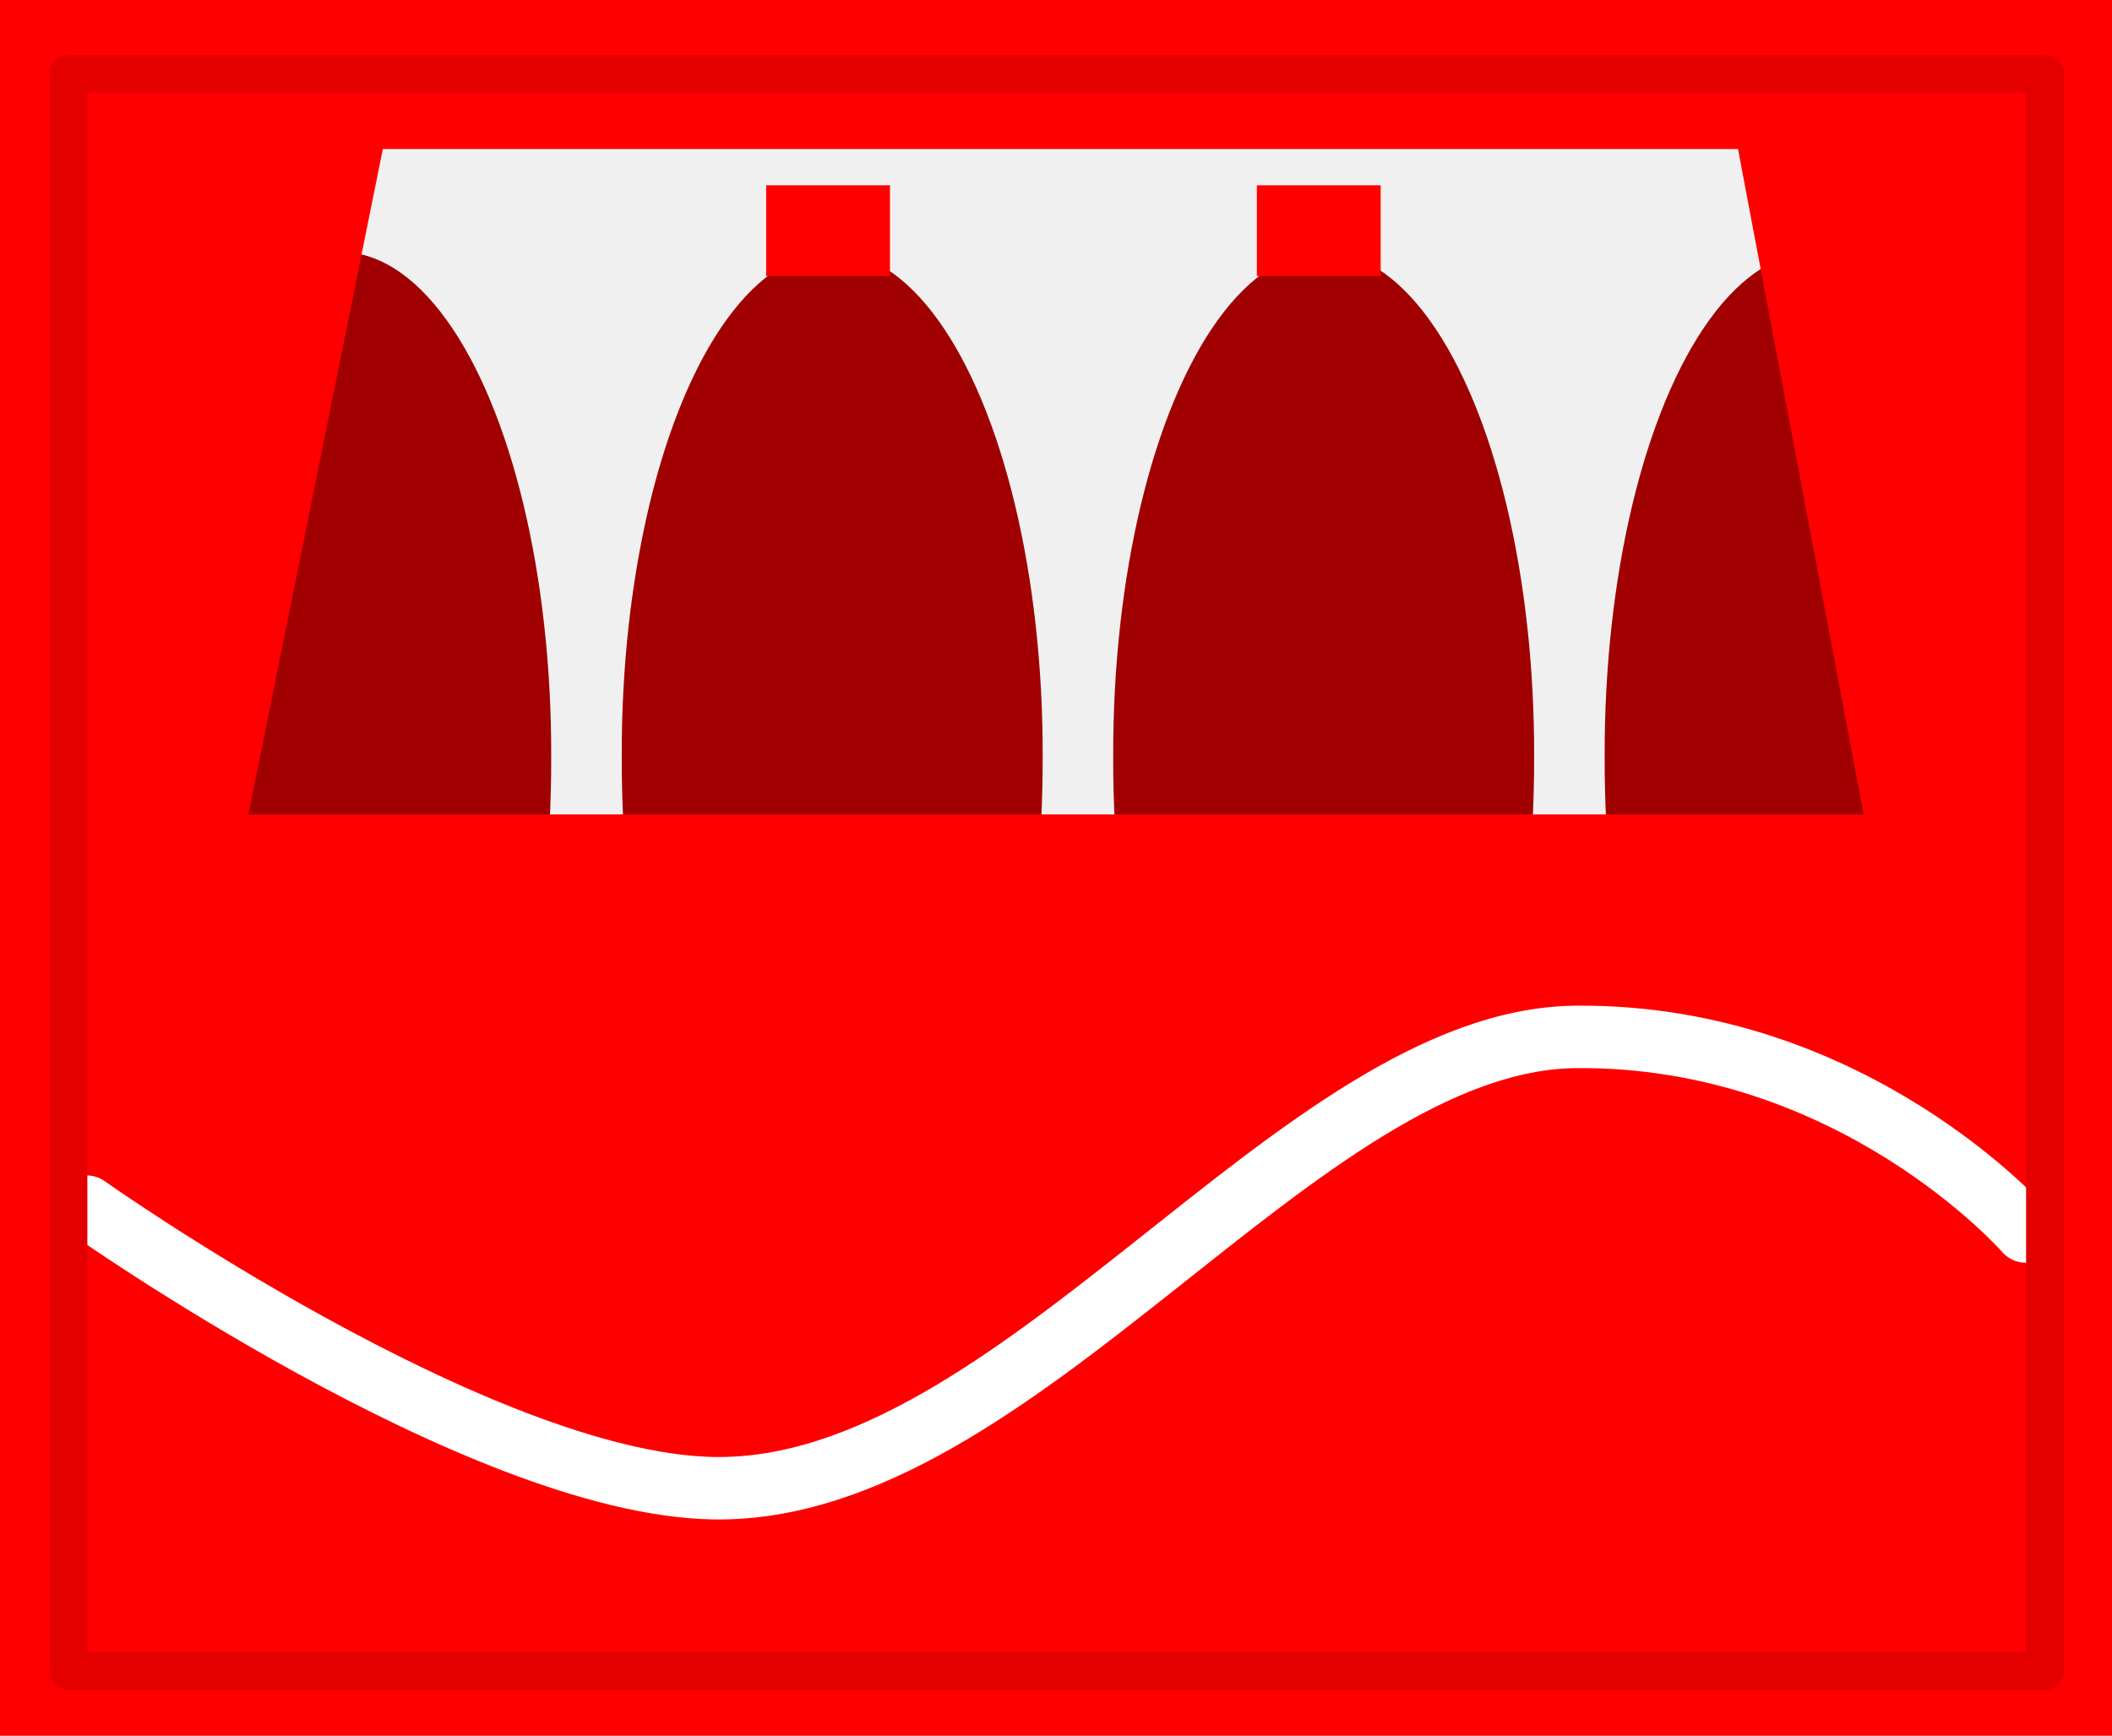
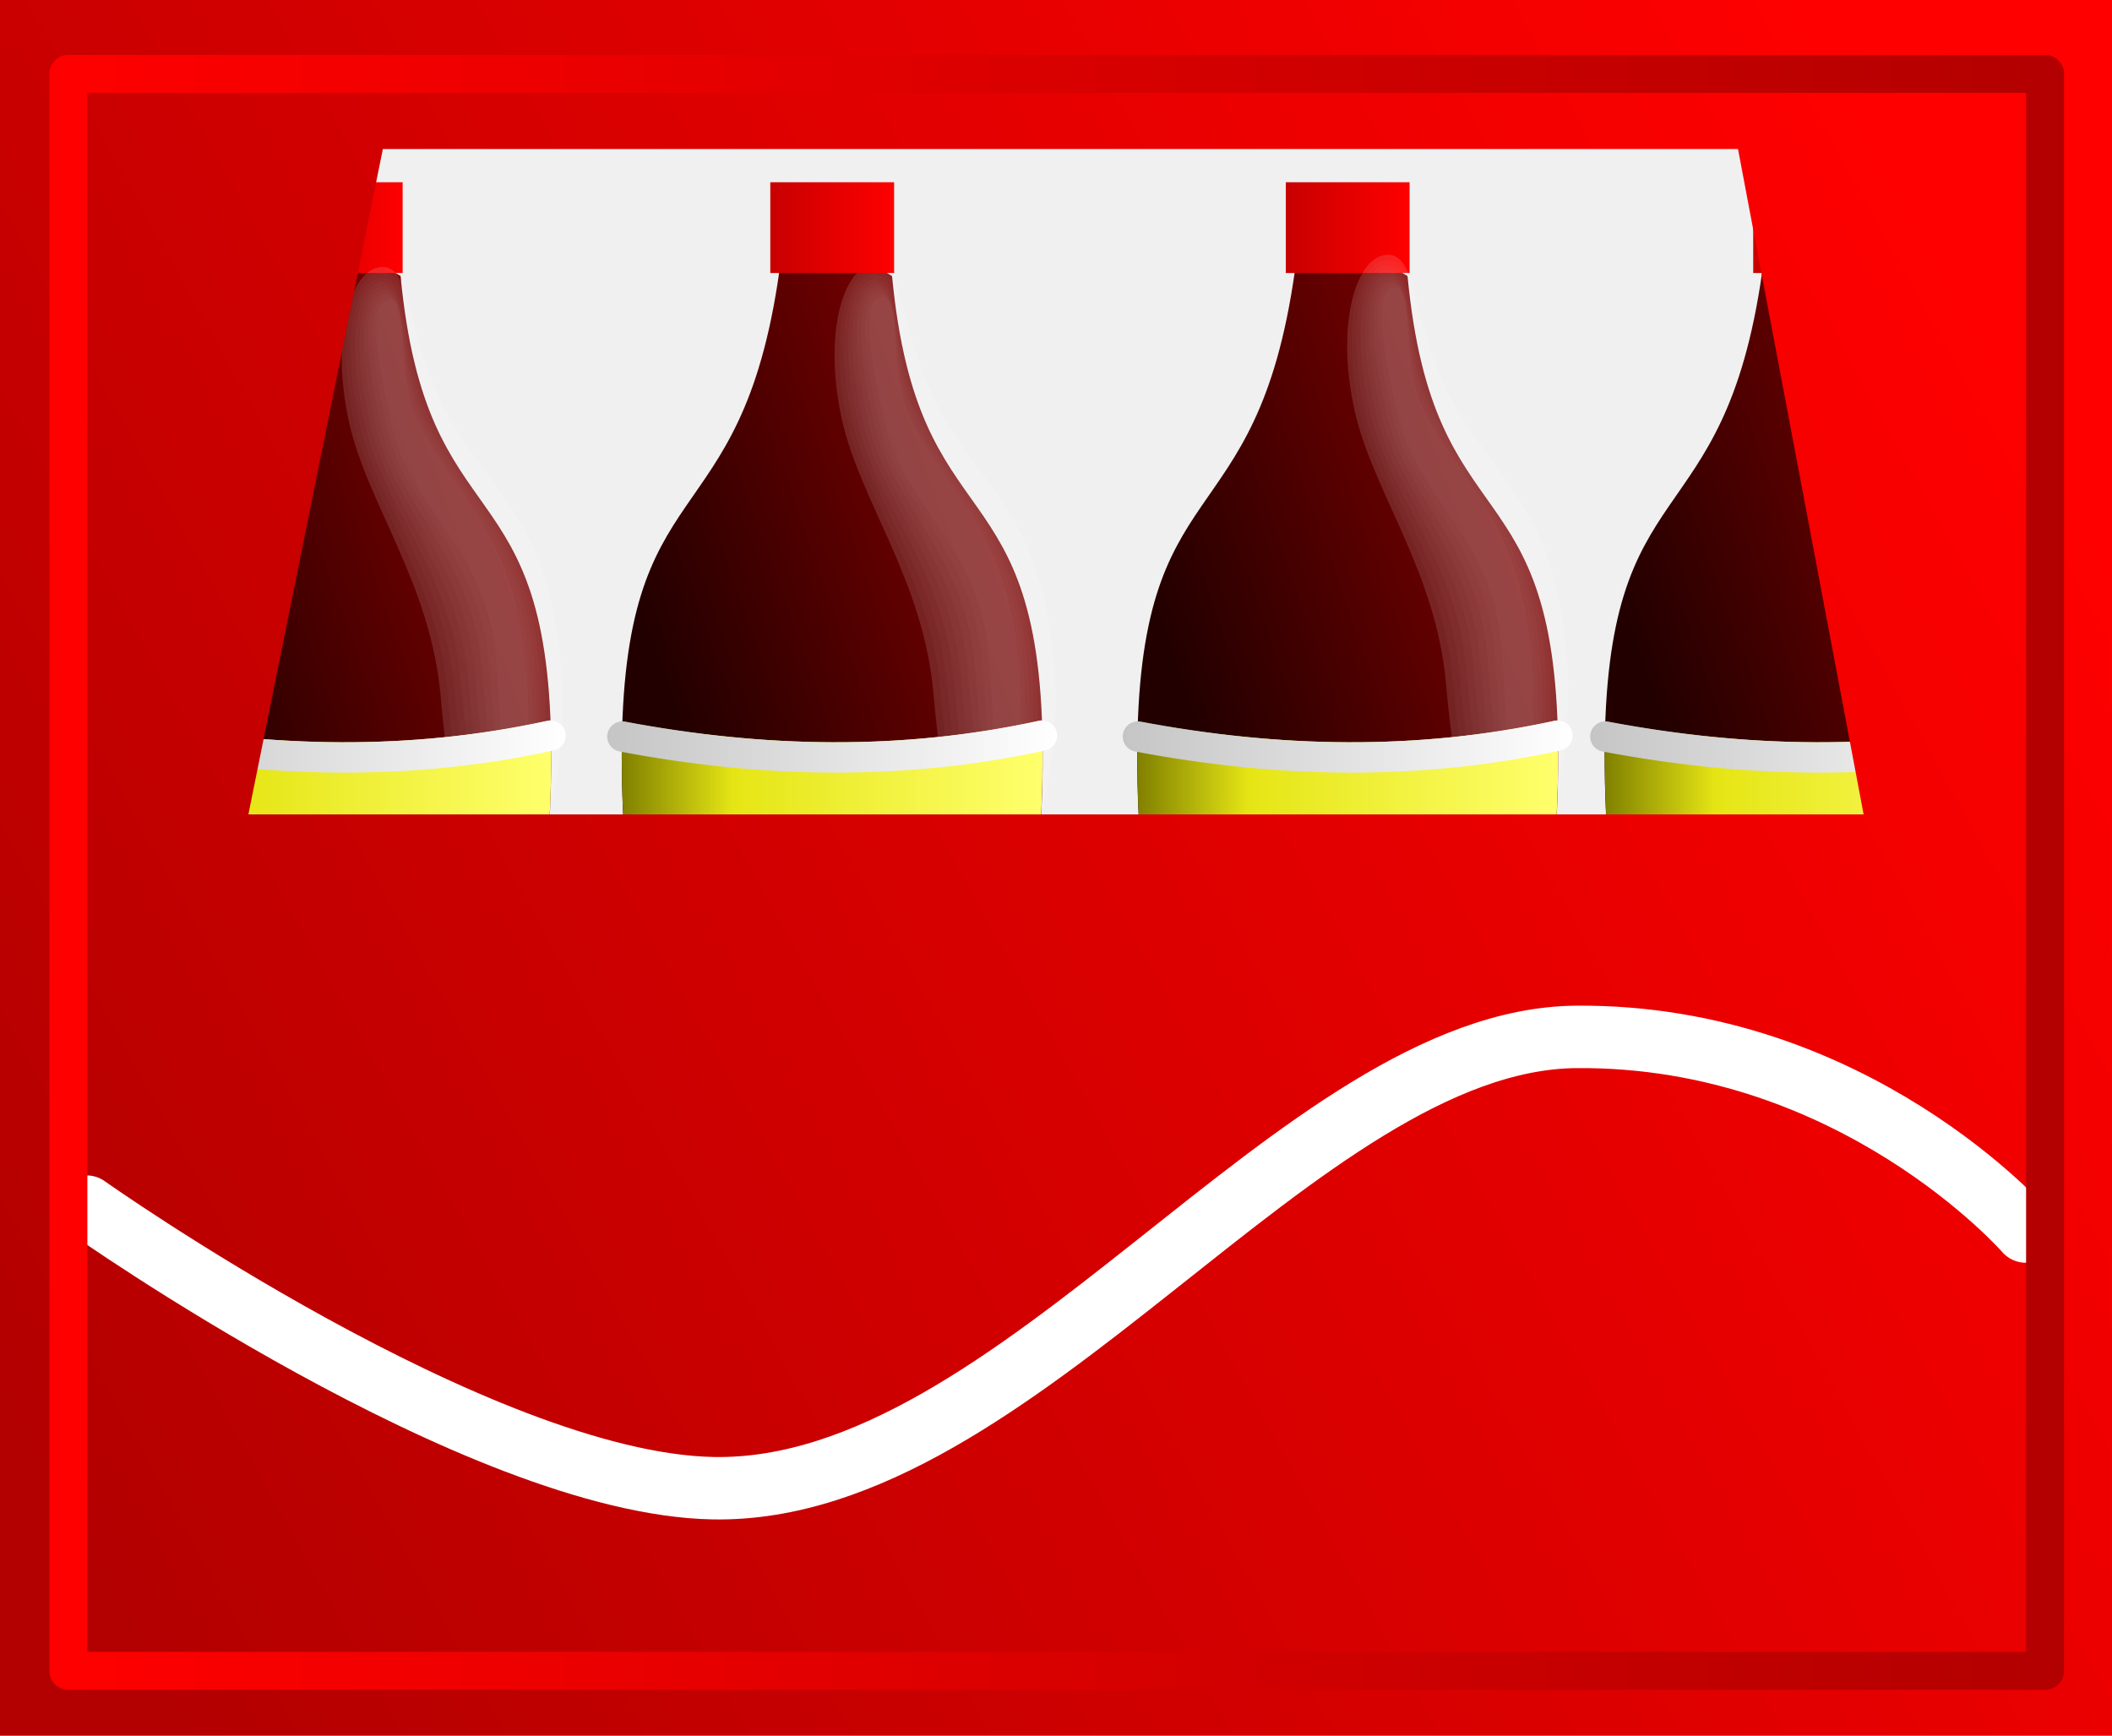
- <svg xmlns="http://www.w3.org/2000/svg" width="208.594" height="171.438" id="svg3462" version="1.0">
+ <svg xmlns="http://www.w3.org/2000/svg" xmlns:xlink="http://www.w3.org/1999/xlink" width="208.594" height="171.438" id="svg3462" version="1.0">
  <defs id="defs3">
-     </defs>
-   <g id="layer1" transform="translate(-128.5625,-229.5)">
-     <path style="fill:#a00000;fill-opacity:1;stroke:none;stroke-width:6.25;stroke-linecap:round;stroke-linejoin:round;stroke-miterlimit:4;stroke-dasharray:none;stroke-opacity:1" id="path3989" d="M 184.633,319.128 A 20.787,34.237 0 1 1 143.06,319.128 A 20.787,34.237 0 1 1 184.633,319.128 z" transform="matrix(1,0,0,1.446429,-1.630314,-157.3446)" />
-     <path style="fill:#a00000;fill-opacity:1;stroke:none;stroke-width:6.25;stroke-linecap:round;stroke-linejoin:round;stroke-miterlimit:4;stroke-dasharray:none;stroke-opacity:1" id="path3991" d="M 184.633,319.128 A 20.787,34.237 0 1 1 143.06,319.128 A 20.787,34.237 0 1 1 184.633,319.128 z" transform="matrix(1,0,0,1.446429,95.44918,-157.3446)" />
-     <path style="fill:#a00000;fill-opacity:1;stroke:none;stroke-width:6.25;stroke-linecap:round;stroke-linejoin:round;stroke-miterlimit:4;stroke-dasharray:none;stroke-opacity:1" id="path3993" d="M 184.633,319.128 A 20.787,34.237 0 1 1 143.06,319.128 A 20.787,34.237 0 1 1 184.633,319.128 z" transform="matrix(1,0,0,1.446429,46.90943,-157.3446)" />
-     <path style="fill:#a00000;fill-opacity:1;stroke:none;stroke-width:6.25;stroke-linecap:round;stroke-linejoin:round;stroke-miterlimit:4;stroke-dasharray:none;stroke-opacity:1" id="path3995" d="M 184.633,319.128 A 20.787,34.237 0 1 1 143.06,319.128 A 20.787,34.237 0 1 1 184.633,319.128 z" transform="matrix(1,0,0,1.446429,143.9889,-157.3446)" />
-     <path style="fill:#ff0000;fill-opacity:1;stroke:none;stroke-width:0.5;stroke-linecap:round;stroke-linejoin:round;stroke-miterlimit:4;stroke-dasharray:none;stroke-opacity:1" d="M 128.562,229.5 L 128.562,400.938 L 337.156,400.938 L 337.156,229.5 L 128.562,229.5 z M 166.375,244.219 L 300.219,244.219 L 312.625,309.938 L 153.094,309.938 L 166.375,244.219 z" id="rect3470" />
-     <path style="fill:none;fill-rule:evenodd;stroke:#ffffff;stroke-width:6.166;stroke-linecap:round;stroke-linejoin:miter;stroke-miterlimit:4;stroke-dasharray:none;stroke-opacity:1" d="M 137.121,348.679 C 137.121,348.679 175.801,376.057 198.994,376.488 C 229.147,377.048 256.814,332.136 284.251,331.913 C 311.694,331.689 328.642,351.138 328.642,351.138" id="path3474" />
-     <rect style="fill:none;fill-opacity:0.445;stroke:#e50000;stroke-width:3.75;stroke-linecap:round;stroke-linejoin:round;stroke-miterlimit:4;stroke-dasharray:none;stroke-opacity:1" id="rect3478" width="195.23" height="157.733" x="135.316" y="236.797" />
-     <rect style="fill:#ff0000;fill-opacity:1;stroke:none;stroke-width:6.25;stroke-linecap:round;stroke-linejoin:round;stroke-miterlimit:4;stroke-dasharray:none;stroke-opacity:1" id="rect3997" width="12.227" height="8.967" x="204.235" y="247.802" />
-     <rect style="fill:#ff0000;fill-opacity:1;stroke:none;stroke-width:6.25;stroke-linecap:round;stroke-linejoin:round;stroke-miterlimit:4;stroke-dasharray:none;stroke-opacity:1" id="rect3999" width="12.227" height="8.967" x="252.699" y="247.802" />
+     <linearGradient id="linearGradient4782">
+       <stop style="stop-color:#ff0000;stop-opacity:1;" offset="0" id="stop4784" />
+       <stop style="stop-color:#b30000;stop-opacity:1;" offset="1" id="stop4786" />
+     </linearGradient>
+     <linearGradient id="linearGradient3258">
+       <stop style="stop-color:#ffffff;stop-opacity:0;" offset="0" id="stop3260" />
+       <stop id="stop3262" offset="0.373" style="stop-color:#ffffff;stop-opacity:0.93;" />
+       <stop style="stop-color:#ffffff;stop-opacity:0;" offset="1" id="stop3264" />
+     </linearGradient>
+     <linearGradient id="linearGradient3211">
+       <stop id="stop3213" offset="0" style="stop-color:#ffffff;stop-opacity:0;" />
+       <stop style="stop-color:#ffffff;stop-opacity:0.93;" offset="0.5" id="stop3230" />
+       <stop id="stop3215" offset="1" style="stop-color:#ffffff;stop-opacity:0;" />
+     </linearGradient>
+     <linearGradient id="linearGradient3316">
+       <stop id="stop3318" offset="0" style="stop-color:#808000;stop-opacity:1;" />
+       <stop style="stop-color:#e5e515;stop-opacity:1;" offset="0.265" id="stop3324" />
+       <stop id="stop3320" offset="1" style="stop-color:#ffff6d;stop-opacity:1;" />
+     </linearGradient>
+     <linearGradient id="linearGradient3308">
+       <stop id="stop3310" offset="0" style="stop-color:#c5c5c5;stop-opacity:1;" />
+       <stop id="stop3312" offset="1" style="stop-color:#ffffff;stop-opacity:1;" />
+     </linearGradient>
+     <linearGradient id="linearGradient3246">
+       <stop id="stop3248" offset="0" style="stop-color:#c80000;stop-opacity:1;" />
+       <stop id="stop3250" offset="1" style="stop-color:#ff0000;stop-opacity:1;" />
+     </linearGradient>
+     <linearGradient id="linearGradient3238">
+       <stop id="stop3240" offset="0" style="stop-color:#800000;stop-opacity:1;" />
+       <stop id="stop3242" offset="1" style="stop-color:#230000;stop-opacity:1;" />
+     </linearGradient>
+     <linearGradient gradientUnits="userSpaceOnUse" y2="315.234" x2="148.055" y1="298.54" x1="180.35" id="linearGradient3244" xlink:href="#linearGradient3238" />
+     <linearGradient gradientUnits="userSpaceOnUse" y2="251.984" x2="216.87" y1="251.984" x1="204.642" id="linearGradient3252" xlink:href="#linearGradient3246" />
+     <linearGradient y2="315.234" x2="148.055" y1="298.54" x1="180.35" gradientUnits="userSpaceOnUse" id="linearGradient3264" xlink:href="#linearGradient3238" />
+     <linearGradient y2="251.984" x2="216.87" y1="251.984" x1="204.642" gradientUnits="userSpaceOnUse" id="linearGradient3266" xlink:href="#linearGradient3246" />
+     <linearGradient y2="315.234" x2="148.055" y1="298.54" x1="180.35" gradientUnits="userSpaceOnUse" id="linearGradient3274" xlink:href="#linearGradient3238" />
+     <linearGradient y2="251.984" x2="216.87" y1="251.984" x1="204.642" gradientUnits="userSpaceOnUse" id="linearGradient3276" xlink:href="#linearGradient3246" />
+     <linearGradient y2="315.234" x2="148.055" y1="298.54" x1="180.35" gradientUnits="userSpaceOnUse" id="linearGradient3284" xlink:href="#linearGradient3238" />
+     <linearGradient y2="251.984" x2="216.87" y1="251.984" x1="204.642" gradientUnits="userSpaceOnUse" id="linearGradient3286" xlink:href="#linearGradient3246" />
+     <linearGradient y2="315.234" x2="148.055" y1="298.54" x1="180.35" gradientUnits="userSpaceOnUse" id="linearGradient3288" xlink:href="#linearGradient3238" />
+     <linearGradient y2="251.984" x2="216.87" y1="251.984" x1="204.642" gradientUnits="userSpaceOnUse" id="linearGradient3290" xlink:href="#linearGradient3246" />
+     <linearGradient gradientTransform="translate(0,-5.9273204e-6)" y2="251.984" x2="216.87" y1="251.984" x1="204.642" gradientUnits="userSpaceOnUse" id="linearGradient3296" xlink:href="#linearGradient3246" />
+     <linearGradient gradientTransform="matrix(1,0,0,1.446429,46.90943,-157.3447)" y2="315.234" x2="148.055" y1="298.54" x1="180.35" gradientUnits="userSpaceOnUse" id="linearGradient3299" xlink:href="#linearGradient3238" />
+     <linearGradient y2="315.234" x2="148.055" y1="298.54" x1="180.35" gradientTransform="matrix(1,0,0,1.446429,46.90943,-157.3447)" gradientUnits="userSpaceOnUse" id="linearGradient3303" xlink:href="#linearGradient3238" />
+     <linearGradient gradientTransform="translate(25.4441,-34.92539)" gradientUnits="userSpaceOnUse" y2="338.16" x2="207.525" y1="338.16" x1="163.087" id="linearGradient3314" xlink:href="#linearGradient3308" />
+     <linearGradient gradientUnits="userSpaceOnUse" y2="81.891" x2="102.969" y1="81.891" x1="61.406" id="linearGradient3322" xlink:href="#linearGradient3316" />
+     <linearGradient y2="81.891" x2="102.969" y1="81.891" x1="61.406" gradientUnits="userSpaceOnUse" id="linearGradient3336" xlink:href="#linearGradient3316" />
+     <linearGradient y2="338.16" x2="207.525" y1="338.16" x1="163.087" gradientTransform="translate(25.4441,-34.92539)" gradientUnits="userSpaceOnUse" id="linearGradient3338" xlink:href="#linearGradient3308" />
+     <linearGradient y2="81.891" x2="102.969" y1="81.891" x1="61.406" gradientUnits="userSpaceOnUse" id="linearGradient3346" xlink:href="#linearGradient3316" />
+     <linearGradient y2="338.16" x2="207.525" y1="338.16" x1="163.087" gradientTransform="translate(25.4441,-34.92539)" gradientUnits="userSpaceOnUse" id="linearGradient3348" xlink:href="#linearGradient3308" />
+     <linearGradient y2="81.891" x2="102.969" y1="81.891" x1="61.406" gradientUnits="userSpaceOnUse" id="linearGradient3356" xlink:href="#linearGradient3316" />
+     <linearGradient y2="338.16" x2="207.525" y1="338.16" x1="163.087" gradientTransform="translate(25.4441,-34.92539)" gradientUnits="userSpaceOnUse" id="linearGradient3358" xlink:href="#linearGradient3308" />
+     <radialGradient gradientUnits="userSpaceOnUse" gradientTransform="matrix(1,0,0,3.823529,0,-135.9285)" r="2.566" fy="48.141" fx="84.964" cy="48.141" cx="84.964" id="radialGradient3217" xlink:href="#linearGradient3211" />
+     <radialGradient r="2.566" fy="48.141" fx="84.964" cy="48.141" cx="84.964" gradientTransform="matrix(0.9958108,-9.143775e-2,0.3496149,3.807512,113.3246,88.44008)" gradientUnits="userSpaceOnUse" id="radialGradient3220" xlink:href="#linearGradient3211" />
+     <radialGradient r="2.566" fy="48.141" fx="84.964" cy="48.141" cx="84.964" gradientTransform="matrix(0.9560234,-0.2932904,1.121404,3.655384,82.57049,122.9232)" gradientUnits="userSpaceOnUse" id="radialGradient3224" xlink:href="#linearGradient3211" />
+     <linearGradient y2="315.234" x2="148.055" y1="298.54" x1="180.35" gradientTransform="matrix(1,0,0,1.446429,44.81899,-154.6887)" gradientUnits="userSpaceOnUse" id="linearGradient3228" xlink:href="#linearGradient3211" />
+     <linearGradient y2="315.234" x2="148.055" y1="298.54" x1="180.35" gradientTransform="matrix(1,0,0,1.446429,46.90943,-157.3447)" gradientUnits="userSpaceOnUse" id="linearGradient3241" xlink:href="#linearGradient3238" />
+     <linearGradient y2="315.234" x2="148.055" y1="298.54" x1="180.35" gradientTransform="matrix(1,0,0,1.446429,44.81899,-154.6887)" gradientUnits="userSpaceOnUse" id="linearGradient3243" xlink:href="#linearGradient3211" />
+     <linearGradient y2="315.234" x2="148.055" y1="298.54" x1="180.35" gradientTransform="matrix(1,0,0,1.446429,46.90943,-157.3447)" gradientUnits="userSpaceOnUse" id="linearGradient3248" xlink:href="#linearGradient3238" />
+     <linearGradient y2="315.234" x2="148.055" y1="298.54" x1="180.35" gradientTransform="matrix(1,0,0,1.446429,44.81899,-154.6887)" gradientUnits="userSpaceOnUse" id="linearGradient3250" xlink:href="#linearGradient3211" />
+     <linearGradient y2="304.371" x2="169.238" y1="299.51" x1="177.965" gradientTransform="matrix(1,0,0,1.446429,46.90943,-157.3447)" gradientUnits="userSpaceOnUse" id="linearGradient3253" xlink:href="#linearGradient3258" />
+     <linearGradient y2="315.234" x2="148.055" y1="298.54" x1="180.35" gradientTransform="matrix(1,0,0,1.446429,46.90943,-157.3447)" gradientUnits="userSpaceOnUse" id="linearGradient3256" xlink:href="#linearGradient3238" />
+     <linearGradient xlink:href="#linearGradient4782" id="linearGradient4788" x1="330.888" y1="266.558" x2="132.831" y2="376.685" gradientUnits="userSpaceOnUse" />
+     <linearGradient xlink:href="#linearGradient4782" id="linearGradient4806" x1="133.441" y1="315.664" x2="332.421" y2="315.664" gradientUnits="userSpaceOnUse" />
+   </defs>
+   <g transform="translate(-128.5625,-229.5)" id="layer1" style="display:inline">
+     <g transform="translate(50.91201,-5.9273204e-6)" id="g3258">
+       <path transform="matrix(1,0,0,1.446429,46.90943,-157.3446)" style="fill:url(#linearGradient3264);fill-opacity:1;stroke:none;stroke-width:6.25;stroke-linecap:round;stroke-linejoin:round;stroke-miterlimit:4;stroke-opacity:1" d="M 184.633,319.128 C 184.633,338.027 175.321,353.365 163.847,353.365 C 152.372,353.365 143.06,338.027 143.06,319.128 C 143.06,299.026 154.807,304.616 158.625,285.982 C 162.302,284.382 166.216,284.748 169.757,286.297 C 172.319,304.893 184.633,298.812 184.633,319.128 z" id="path3260" />
+       <rect style="fill:url(#linearGradient3266);fill-opacity:1;stroke:none;stroke-width:6.25;stroke-linecap:round;stroke-linejoin:round;stroke-miterlimit:4;stroke-dasharray:none;stroke-opacity:1" id="rect3262" width="12.227" height="8.967" x="204.642" y="247.5" />
+     </g>
+     <g transform="translate(97.07948,-5.9273204e-6)" id="g3268">
+       <path transform="matrix(1,0,0,1.446429,46.90943,-157.3446)" style="fill:url(#linearGradient3274);fill-opacity:1;stroke:none;stroke-width:6.25;stroke-linecap:round;stroke-linejoin:round;stroke-miterlimit:4;stroke-opacity:1" d="M 184.633,319.128 C 184.633,338.027 175.321,353.365 163.847,353.365 C 152.372,353.365 143.06,338.027 143.06,319.128 C 143.06,299.026 154.807,304.616 158.625,285.982 C 162.302,284.382 166.216,284.748 169.757,286.297 C 172.319,304.893 184.633,298.812 184.633,319.128 z" id="path3270" />
+       <rect style="fill:url(#linearGradient3276);fill-opacity:1;stroke:none;stroke-width:6.25;stroke-linecap:round;stroke-linejoin:round;stroke-miterlimit:4;stroke-dasharray:none;stroke-opacity:1" id="rect3272" width="12.227" height="8.967" x="204.642" y="247.5" />
+     </g>
+     <g transform="translate(-48.53975,-5.9273204e-6)" id="g3278">
+       <path transform="matrix(1,0,0,1.446429,46.90943,-157.3446)" style="fill:url(#linearGradient3284);fill-opacity:1;stroke:none;stroke-width:6.25;stroke-linecap:round;stroke-linejoin:round;stroke-miterlimit:4;stroke-opacity:1" d="M 184.633,319.128 C 184.633,338.027 175.321,353.365 163.847,353.365 C 152.372,353.365 143.06,338.027 143.06,319.128 C 143.06,299.026 154.807,304.616 158.625,285.982 C 162.302,284.382 166.216,284.748 169.757,286.297 C 172.319,304.893 184.633,298.812 184.633,319.128 z" id="path3280" />
+       <rect style="fill:url(#linearGradient3286);fill-opacity:1;stroke:none;stroke-width:6.25;stroke-linecap:round;stroke-linejoin:round;stroke-miterlimit:4;stroke-dasharray:none;stroke-opacity:1" id="rect3282" width="12.227" height="8.967" x="204.642" y="247.5" />
+     </g>
+     <g transform="translate(97.0855,0)" id="g3340">
+       <path style="fill:url(#linearGradient3346);fill-opacity:1;stroke:none;stroke-width:3;stroke-linecap:round;stroke-linejoin:round;stroke-miterlimit:4;stroke-dashoffset:0;stroke-opacity:1" d="M 102.906,71.156 C 89.093,74.17 75.282,73.861 61.469,71.25 C 61.428,72.36 61.406,73.511 61.406,74.75 C 61.406,81.051 61.911,87.08 62.812,92.625 L 101.562,92.625 C 102.464,87.08 102.969,81.051 102.969,74.75 C 102.969,73.479 102.951,72.291 102.906,71.156 z" id="path3342" transform="translate(128.5625,229.5)" />
+       <path style="fill:none;fill-opacity:1;stroke:url(#linearGradient3348);stroke-width:3;stroke-linecap:round;stroke-linejoin:round;stroke-miterlimit:4;stroke-dashoffset:0;stroke-opacity:1" d="M 231.469,302.156 C 217.656,305.17 203.844,304.861 190.031,302.25" id="path3344" />
+     </g>
+     <g style="display:inline" id="g4734" transform="translate(181.6038,226.4583)">
+       <g id="g4736">
+         <path style="fill:#ffffff;fill-opacity:0.022;stroke:none;stroke-width:3;stroke-linecap:round;stroke-linejoin:round;stroke-miterlimit:4;stroke-dashoffset:0;stroke-opacity:1" d="M 98.408,70.538 C 98.408,79.617 98.785,85.57 97.146,85.722 C 96.762,85.758 96.503,85.104 96.316,83.96 C 95.773,80.636 95.835,73.175 95.195,66.471 C 95.191,66.424 95.186,66.377 95.182,66.329 C 94.2,56.207 86.926,51.913 85.142,44.593 C 85.091,44.385 85.042,44.179 84.993,43.974 C 83.211,36.517 82.663,31.432 84.801,31.432 C 85.212,31.432 85.469,31.799 85.643,32.419 C 86.265,34.634 85.819,40.071 87.531,43.44 C 87.935,44.236 88.368,44.99 88.818,45.721 C 92.682,51.987 97.906,56.54 98.408,70.538 C 98.408,70.538 98.408,70.538 98.408,70.538" id="path4738" />
+         <path style="fill:#ffffff;fill-opacity:0.022;stroke:none;stroke-width:3;stroke-linecap:round;stroke-linejoin:round;stroke-miterlimit:4;stroke-dashoffset:0;stroke-opacity:1" d="M 98.835,70.578 C 98.835,79.513 98.957,85.566 97.232,86.018 C 96.817,86.136 96.504,85.612 96.251,84.61 C 95.359,81.702 95.185,74.144 94.516,67.02 C 94.511,66.972 94.507,66.923 94.502,66.875 C 93.518,56.662 86.415,51.957 84.608,44.571 C 84.556,44.359 84.505,44.148 84.456,43.939 C 82.701,36.517 82.373,31.347 84.517,31.126 C 84.934,31.08 85.221,31.377 85.439,31.919 C 86.313,33.857 85.887,39.232 87.713,42.989 C 88.112,43.796 88.542,44.571 88.997,45.328 C 92.909,51.84 98.325,56.155 98.835,70.578 C 98.835,70.578 98.835,70.578 98.835,70.578" id="path4740" />
+         <path style="fill:#ffffff;fill-opacity:0.022;stroke:none;stroke-width:3;stroke-linecap:round;stroke-linejoin:round;stroke-miterlimit:4;stroke-dashoffset:0;stroke-opacity:1" d="M 99.25,70.614 C 99.25,79.404 99.118,85.557 97.307,86.308 C 96.86,86.51 96.493,86.115 96.173,85.257 C 94.933,82.764 94.523,75.109 93.825,67.564 C 93.82,67.515 93.815,67.465 93.811,67.416 C 92.825,57.112 85.892,51.996 84.062,44.544 C 84.009,44.328 83.958,44.113 83.908,43.9 C 82.179,36.512 82.072,31.258 84.222,30.816 C 84.645,30.724 84.962,30.951 85.223,31.415 C 86.35,33.076 85.944,38.388 87.883,42.533 C 88.276,43.352 88.704,44.147 89.163,44.929 C 93.125,51.688 98.733,55.766 99.25,70.614 C 99.25,70.614 99.25,70.614 99.25,70.614" id="path4742" />
+         <path style="fill:#ffffff;fill-opacity:0.022;stroke:none;stroke-width:3;stroke-linecap:round;stroke-linejoin:round;stroke-miterlimit:4;stroke-dashoffset:0;stroke-opacity:1" d="M 99.67,70.643 C 99.67,79.289 99.283,85.543 97.387,86.593 C 96.907,86.878 96.487,86.612 96.101,85.897 C 94.512,83.82 93.867,76.067 93.138,68.102 C 93.133,68.052 93.129,68.002 93.124,67.952 C 92.136,57.556 85.374,52.029 83.521,44.511 C 83.467,44.291 83.415,44.073 83.365,43.855 C 81.662,36.501 81.775,31.162 83.932,30.499 C 84.36,30.362 84.707,30.518 85.011,30.905 C 86.391,32.29 86.005,37.538 88.058,42.071 C 88.446,42.901 88.871,43.717 89.335,44.525 C 93.346,51.53 99.146,55.37 99.67,70.643 C 99.67,70.643 99.67,70.643 99.67,70.643" id="path4744" />
+         <path style="fill:#ffffff;fill-opacity:0.022;stroke:none;stroke-width:3;stroke-linecap:round;stroke-linejoin:round;stroke-miterlimit:4;stroke-dashoffset:0;stroke-opacity:1" d="M 100.096,70.666 C 100.096,79.168 99.453,85.521 97.472,86.87 C 96.96,87.239 96.486,87.102 96.033,86.53 C 94.097,84.868 93.215,77.018 92.457,68.633 C 92.452,68.582 92.447,68.531 92.443,68.48 C 91.453,57.993 84.862,52.055 82.985,44.47 C 82.93,44.247 82.877,44.025 82.827,43.803 C 81.15,36.483 81.484,31.06 83.647,30.176 C 84.08,29.992 84.457,30.078 84.805,30.388 C 86.437,31.496 86.071,36.681 88.239,41.602 C 88.62,42.444 89.044,43.279 89.511,44.113 C 93.572,51.365 99.564,54.967 100.096,70.666 C 100.096,70.666 100.096,70.666 100.096,70.666" id="path4746" />
+         <path style="fill:#ffffff;fill-opacity:0.022;stroke:none;stroke-width:3;stroke-linecap:round;stroke-linejoin:round;stroke-miterlimit:4;stroke-dashoffset:0;stroke-opacity:1" d="M 100.526,70.679 C 100.526,79.037 99.629,85.49 97.562,87.139 C 97.019,87.59 96.491,87.583 95.972,87.154 C 93.687,85.908 92.569,77.96 91.781,69.154 C 91.776,69.102 91.772,69.05 91.767,68.999 C 90.775,58.421 84.355,52.072 82.455,44.421 C 82.399,44.194 82.345,43.968 82.294,43.742 C 80.643,36.456 81.198,30.948 83.368,29.843 C 83.806,29.613 84.213,29.629 84.604,29.862 C 86.489,30.692 86.143,35.815 88.424,41.124 C 88.801,41.977 89.222,42.833 89.693,43.693 C 93.803,51.191 99.987,54.555 100.526,70.679 C 100.526,70.679 100.526,70.679 100.526,70.679" id="path4748" />
+         <path style="fill:#ffffff;fill-opacity:0.022;stroke:none;stroke-width:3;stroke-linecap:round;stroke-linejoin:round;stroke-miterlimit:4;stroke-dashoffset:0;stroke-opacity:1" d="M 100.962,70.681 C 100.962,78.894 99.81,85.448 97.658,87.396 C 97.082,87.93 96.5,88.053 95.915,87.767 C 93.282,86.936 91.928,78.891 91.11,69.664 C 91.106,69.612 91.101,69.559 91.096,69.506 C 90.102,58.838 83.853,52.078 81.93,44.36 C 81.872,44.129 81.818,43.899 81.766,43.669 C 80.142,36.417 80.917,30.825 83.093,29.499 C 83.537,29.223 83.973,29.169 84.408,29.324 C 86.546,29.878 86.22,34.938 88.615,40.635 C 88.986,41.499 89.405,42.375 89.88,43.26 C 94.04,51.006 100.415,54.132 100.962,70.681 C 100.962,70.681 100.962,70.681 100.962,70.681" id="path4750" />
+         <path style="fill:#ffffff;fill-opacity:0.022;stroke:none;stroke-width:3;stroke-linecap:round;stroke-linejoin:round;stroke-miterlimit:4;stroke-dashoffset:0;stroke-opacity:1" d="M 101.402,70.669 C 101.402,78.738 99.995,85.392 97.758,87.639 C 97.15,88.257 96.515,88.509 95.863,88.366 C 92.881,87.951 91.292,79.808 90.444,70.161 C 90.44,70.107 90.435,70.054 90.43,70 C 89.434,59.241 83.356,52.07 81.409,44.286 C 81.351,44.051 81.295,43.817 81.244,43.583 C 79.645,36.365 80.64,30.688 82.823,29.141 C 83.273,28.82 83.739,28.695 84.218,28.773 C 86.608,29.05 86.302,34.047 88.811,40.131 C 89.176,41.008 89.592,41.904 90.072,42.815 C 94.281,50.807 100.849,53.696 101.402,70.669 C 101.402,70.669 101.402,70.669 101.402,70.669" id="path4752" />
+         <path style="fill:#ffffff;fill-opacity:0.022;stroke:none;stroke-width:3;stroke-linecap:round;stroke-linejoin:round;stroke-miterlimit:4;stroke-dashoffset:0;stroke-opacity:1" d="M 101.847,70.642 C 101.847,78.567 100.185,85.321 97.862,87.867 C 97.223,88.568 96.534,88.95 95.815,88.95 C 92.485,88.95 90.66,80.71 89.783,70.642 C 89.778,70.588 89.773,70.533 89.768,70.479 C 88.77,59.628 82.863,52.046 80.893,44.196 C 80.834,43.958 80.777,43.719 80.725,43.481 C 79.153,36.297 80.369,30.536 82.558,28.768 C 83.013,28.401 83.509,28.206 84.031,28.206 C 86.674,28.206 86.388,33.141 89.011,39.613 C 89.37,40.5 89.785,41.417 90.269,42.354 C 94.527,50.592 101.286,53.243 101.847,70.642 C 101.847,70.642 101.847,70.642 101.847,70.642" id="path4754" />
+       </g>
+       <path style="fill:#ffffff;fill-opacity:0.123;stroke:none;stroke-width:3;stroke-linecap:round;stroke-linejoin:round;stroke-miterlimit:4;stroke-dashoffset:0;stroke-opacity:1" d="M 101.847,70.642 C 101.847,80.748 99.145,88.95 95.815,88.95 C 92.485,88.95 90.66,80.71 89.783,70.642 C 88.801,59.375 82.509,51.629 80.725,43.481 C 78.826,34.806 80.993,28.206 84.031,28.206 C 87.036,28.206 86.255,34.587 90.269,42.354 C 94.527,50.592 101.286,53.243 101.847,70.642 z" id="path4756" />
+     </g>
+     <g transform="translate(50.91802,0)" id="g3330">
+       <path style="fill:url(#linearGradient3336);fill-opacity:1;stroke:none;stroke-width:3;stroke-linecap:round;stroke-linejoin:round;stroke-miterlimit:4;stroke-dashoffset:0;stroke-opacity:1" d="M 102.906,71.156 C 89.093,74.17 75.282,73.861 61.469,71.25 C 61.428,72.36 61.406,73.511 61.406,74.75 C 61.406,81.051 61.911,87.08 62.812,92.625 L 101.562,92.625 C 102.464,87.08 102.969,81.051 102.969,74.75 C 102.969,73.479 102.951,72.291 102.906,71.156 z" id="path3332" transform="translate(128.5625,229.5)" />
+       <path style="fill:none;fill-opacity:1;stroke:url(#linearGradient3338);stroke-width:3;stroke-linecap:round;stroke-linejoin:round;stroke-miterlimit:4;stroke-dashoffset:0;stroke-opacity:1" d="M 231.469,302.156 C 217.656,305.17 203.844,304.861 190.031,302.25" id="path3334" />
+     </g>
+     <path id="path3993" d="M 231.543,304.252 C 231.543,331.587 222.23,353.773 210.756,353.773 C 199.282,353.773 189.97,331.587 189.97,304.252 C 189.97,275.176 201.716,283.261 205.534,256.309 C 209.211,253.993 213.125,254.523 216.667,256.764 C 219.228,283.661 231.543,274.865 231.543,304.252 z" style="fill:url(#linearGradient3256);fill-opacity:1;stroke:none;stroke-width:6.25;stroke-linecap:round;stroke-linejoin:round;stroke-miterlimit:4;stroke-opacity:1" />
+     <g style="display:inline" id="g4709" transform="translate(130.9771,227.3872)">
+       <g id="g4688">
+         <path style="fill:#ffffff;fill-opacity:0.022;stroke:none;stroke-width:3;stroke-linecap:round;stroke-linejoin:round;stroke-miterlimit:4;stroke-dashoffset:0;stroke-opacity:1" d="M 98.408,70.538 C 98.408,79.617 98.785,85.57 97.146,85.722 C 96.762,85.758 96.503,85.104 96.316,83.96 C 95.773,80.636 95.835,73.175 95.195,66.471 C 95.191,66.424 95.186,66.377 95.182,66.329 C 94.2,56.207 86.926,51.913 85.142,44.593 C 85.091,44.385 85.042,44.179 84.993,43.974 C 83.211,36.517 82.663,31.432 84.801,31.432 C 85.212,31.432 85.469,31.799 85.643,32.419 C 86.265,34.634 85.819,40.071 87.531,43.44 C 87.935,44.236 88.368,44.99 88.818,45.721 C 92.682,51.987 97.906,56.54 98.408,70.538 C 98.408,70.538 98.408,70.538 98.408,70.538" id="path4566" />
+         <path style="fill:#ffffff;fill-opacity:0.022;stroke:none;stroke-width:3;stroke-linecap:round;stroke-linejoin:round;stroke-miterlimit:4;stroke-dashoffset:0;stroke-opacity:1" d="M 98.835,70.578 C 98.835,79.513 98.957,85.566 97.232,86.018 C 96.817,86.136 96.504,85.612 96.251,84.61 C 95.359,81.702 95.185,74.144 94.516,67.02 C 94.511,66.972 94.507,66.923 94.502,66.875 C 93.518,56.662 86.415,51.957 84.608,44.571 C 84.556,44.359 84.505,44.148 84.456,43.939 C 82.701,36.517 82.373,31.347 84.517,31.126 C 84.934,31.08 85.221,31.377 85.439,31.919 C 86.313,33.857 85.887,39.232 87.713,42.989 C 88.112,43.796 88.542,44.571 88.997,45.328 C 92.909,51.84 98.325,56.155 98.835,70.578 C 98.835,70.578 98.835,70.578 98.835,70.578" id="path4568" />
+         <path style="fill:#ffffff;fill-opacity:0.022;stroke:none;stroke-width:3;stroke-linecap:round;stroke-linejoin:round;stroke-miterlimit:4;stroke-dashoffset:0;stroke-opacity:1" d="M 99.25,70.614 C 99.25,79.404 99.118,85.557 97.307,86.308 C 96.86,86.51 96.493,86.115 96.173,85.257 C 94.933,82.764 94.523,75.109 93.825,67.564 C 93.82,67.515 93.815,67.465 93.811,67.416 C 92.825,57.112 85.892,51.996 84.062,44.544 C 84.009,44.328 83.958,44.113 83.908,43.9 C 82.179,36.512 82.072,31.258 84.222,30.816 C 84.645,30.724 84.962,30.951 85.223,31.415 C 86.35,33.076 85.944,38.388 87.883,42.533 C 88.276,43.352 88.704,44.147 89.163,44.929 C 93.125,51.688 98.733,55.766 99.25,70.614 C 99.25,70.614 99.25,70.614 99.25,70.614" id="path4570" />
+         <path style="fill:#ffffff;fill-opacity:0.022;stroke:none;stroke-width:3;stroke-linecap:round;stroke-linejoin:round;stroke-miterlimit:4;stroke-dashoffset:0;stroke-opacity:1" d="M 99.67,70.643 C 99.67,79.289 99.283,85.543 97.387,86.593 C 96.907,86.878 96.487,86.612 96.101,85.897 C 94.512,83.82 93.867,76.067 93.138,68.102 C 93.133,68.052 93.129,68.002 93.124,67.952 C 92.136,57.556 85.374,52.029 83.521,44.511 C 83.467,44.291 83.415,44.073 83.365,43.855 C 81.662,36.501 81.775,31.162 83.932,30.499 C 84.36,30.362 84.707,30.518 85.011,30.905 C 86.391,32.29 86.005,37.538 88.058,42.071 C 88.446,42.901 88.871,43.717 89.335,44.525 C 93.346,51.53 99.146,55.37 99.67,70.643 C 99.67,70.643 99.67,70.643 99.67,70.643" id="path4572" />
+         <path style="fill:#ffffff;fill-opacity:0.022;stroke:none;stroke-width:3;stroke-linecap:round;stroke-linejoin:round;stroke-miterlimit:4;stroke-dashoffset:0;stroke-opacity:1" d="M 100.096,70.666 C 100.096,79.168 99.453,85.521 97.472,86.87 C 96.96,87.239 96.486,87.102 96.033,86.53 C 94.097,84.868 93.215,77.018 92.457,68.633 C 92.452,68.582 92.447,68.531 92.443,68.48 C 91.453,57.993 84.862,52.055 82.985,44.47 C 82.93,44.247 82.877,44.025 82.827,43.803 C 81.15,36.483 81.484,31.06 83.647,30.176 C 84.08,29.992 84.457,30.078 84.805,30.388 C 86.437,31.496 86.071,36.681 88.239,41.602 C 88.62,42.444 89.044,43.279 89.511,44.113 C 93.572,51.365 99.564,54.967 100.096,70.666 C 100.096,70.666 100.096,70.666 100.096,70.666" id="path4574" />
+         <path style="fill:#ffffff;fill-opacity:0.022;stroke:none;stroke-width:3;stroke-linecap:round;stroke-linejoin:round;stroke-miterlimit:4;stroke-dashoffset:0;stroke-opacity:1" d="M 100.526,70.679 C 100.526,79.037 99.629,85.49 97.562,87.139 C 97.019,87.59 96.491,87.583 95.972,87.154 C 93.687,85.908 92.569,77.96 91.781,69.154 C 91.776,69.102 91.772,69.05 91.767,68.999 C 90.775,58.421 84.355,52.072 82.455,44.421 C 82.399,44.194 82.345,43.968 82.294,43.742 C 80.643,36.456 81.198,30.948 83.368,29.843 C 83.806,29.613 84.213,29.629 84.604,29.862 C 86.489,30.692 86.143,35.815 88.424,41.124 C 88.801,41.977 89.222,42.833 89.693,43.693 C 93.803,51.191 99.987,54.555 100.526,70.679 C 100.526,70.679 100.526,70.679 100.526,70.679" id="path4576" />
+         <path style="fill:#ffffff;fill-opacity:0.022;stroke:none;stroke-width:3;stroke-linecap:round;stroke-linejoin:round;stroke-miterlimit:4;stroke-dashoffset:0;stroke-opacity:1" d="M 100.962,70.681 C 100.962,78.894 99.81,85.448 97.658,87.396 C 97.082,87.93 96.5,88.053 95.915,87.767 C 93.282,86.936 91.928,78.891 91.11,69.664 C 91.106,69.612 91.101,69.559 91.096,69.506 C 90.102,58.838 83.853,52.078 81.93,44.36 C 81.872,44.129 81.818,43.899 81.766,43.669 C 80.142,36.417 80.917,30.825 83.093,29.499 C 83.537,29.223 83.973,29.169 84.408,29.324 C 86.546,29.878 86.22,34.938 88.615,40.635 C 88.986,41.499 89.405,42.375 89.88,43.26 C 94.04,51.006 100.415,54.132 100.962,70.681 C 100.962,70.681 100.962,70.681 100.962,70.681" id="path4578" />
+         <path style="fill:#ffffff;fill-opacity:0.022;stroke:none;stroke-width:3;stroke-linecap:round;stroke-linejoin:round;stroke-miterlimit:4;stroke-dashoffset:0;stroke-opacity:1" d="M 101.402,70.669 C 101.402,78.738 99.995,85.392 97.758,87.639 C 97.15,88.257 96.515,88.509 95.863,88.366 C 92.881,87.951 91.292,79.808 90.444,70.161 C 90.44,70.107 90.435,70.054 90.43,70 C 89.434,59.241 83.356,52.07 81.409,44.286 C 81.351,44.051 81.295,43.817 81.244,43.583 C 79.645,36.365 80.64,30.688 82.823,29.141 C 83.273,28.82 83.739,28.695 84.218,28.773 C 86.608,29.05 86.302,34.047 88.811,40.131 C 89.176,41.008 89.592,41.904 90.072,42.815 C 94.281,50.807 100.849,53.696 101.402,70.669 C 101.402,70.669 101.402,70.669 101.402,70.669" id="path4580" />
+         <path style="fill:#ffffff;fill-opacity:0.022;stroke:none;stroke-width:3;stroke-linecap:round;stroke-linejoin:round;stroke-miterlimit:4;stroke-dashoffset:0;stroke-opacity:1" d="M 101.847,70.642 C 101.847,78.567 100.185,85.321 97.862,87.867 C 97.223,88.568 96.534,88.95 95.815,88.95 C 92.485,88.95 90.66,80.71 89.783,70.642 C 89.778,70.588 89.773,70.533 89.768,70.479 C 88.77,59.628 82.863,52.046 80.893,44.196 C 80.834,43.958 80.777,43.719 80.725,43.481 C 79.153,36.297 80.369,30.536 82.558,28.768 C 83.013,28.401 83.509,28.206 84.031,28.206 C 86.674,28.206 86.388,33.141 89.011,39.613 C 89.37,40.5 89.785,41.417 90.269,42.354 C 94.527,50.592 101.286,53.243 101.847,70.642 C 101.847,70.642 101.847,70.642 101.847,70.642" id="path4582" />
+       </g>
+       <path style="fill:#ffffff;fill-opacity:0.123;stroke:none;stroke-width:3;stroke-linecap:round;stroke-linejoin:round;stroke-miterlimit:4;stroke-dashoffset:0;stroke-opacity:1" d="M 101.847,70.642 C 101.847,80.748 99.145,88.95 95.815,88.95 C 92.485,88.95 90.66,80.71 89.783,70.642 C 88.801,59.375 82.509,51.629 80.725,43.481 C 78.826,34.806 80.993,28.206 84.031,28.206 C 87.036,28.206 86.255,34.587 90.269,42.354 C 94.527,50.592 101.286,53.243 101.847,70.642 z" id="path3266" />
+     </g>
+     <g id="g3326">
+       <path style="fill:url(#linearGradient3322);fill-opacity:1;stroke:none;stroke-width:3;stroke-linecap:round;stroke-linejoin:round;stroke-miterlimit:4;stroke-dashoffset:0;stroke-opacity:1" d="M 102.906,71.156 C 89.093,74.17 75.282,73.861 61.469,71.25 C 61.428,72.36 61.406,73.511 61.406,74.75 C 61.406,81.051 61.911,87.08 62.812,92.625 L 101.562,92.625 C 102.464,87.08 102.969,81.051 102.969,74.75 C 102.969,73.479 102.951,72.291 102.906,71.156 z" id="rect3292" transform="translate(128.5625,229.5)" />
+       <path style="fill:none;fill-opacity:1;stroke:url(#linearGradient3314);stroke-width:3;stroke-linecap:round;stroke-linejoin:round;stroke-miterlimit:4;stroke-dashoffset:0;stroke-opacity:1" d="M 231.469,302.156 C 217.656,305.17 203.844,304.861 190.031,302.25" id="path3306" />
+     </g>
+     <g style="display:inline" id="g4758" transform="translate(82.3029,227.6657)">
+       <g id="g4760">
+         <path style="fill:#ffffff;fill-opacity:0.022;stroke:none;stroke-width:3;stroke-linecap:round;stroke-linejoin:round;stroke-miterlimit:4;stroke-dashoffset:0;stroke-opacity:1" d="M 98.408,70.538 C 98.408,79.617 98.785,85.57 97.146,85.722 C 96.762,85.758 96.503,85.104 96.316,83.96 C 95.773,80.636 95.835,73.175 95.195,66.471 C 95.191,66.424 95.186,66.377 95.182,66.329 C 94.2,56.207 86.926,51.913 85.142,44.593 C 85.091,44.385 85.042,44.179 84.993,43.974 C 83.211,36.517 82.663,31.432 84.801,31.432 C 85.212,31.432 85.469,31.799 85.643,32.419 C 86.265,34.634 85.819,40.071 87.531,43.44 C 87.935,44.236 88.368,44.99 88.818,45.721 C 92.682,51.987 97.906,56.54 98.408,70.538 C 98.408,70.538 98.408,70.538 98.408,70.538" id="path4762" />
+         <path style="fill:#ffffff;fill-opacity:0.022;stroke:none;stroke-width:3;stroke-linecap:round;stroke-linejoin:round;stroke-miterlimit:4;stroke-dashoffset:0;stroke-opacity:1" d="M 98.835,70.578 C 98.835,79.513 98.957,85.566 97.232,86.018 C 96.817,86.136 96.504,85.612 96.251,84.61 C 95.359,81.702 95.185,74.144 94.516,67.02 C 94.511,66.972 94.507,66.923 94.502,66.875 C 93.518,56.662 86.415,51.957 84.608,44.571 C 84.556,44.359 84.505,44.148 84.456,43.939 C 82.701,36.517 82.373,31.347 84.517,31.126 C 84.934,31.08 85.221,31.377 85.439,31.919 C 86.313,33.857 85.887,39.232 87.713,42.989 C 88.112,43.796 88.542,44.571 88.997,45.328 C 92.909,51.84 98.325,56.155 98.835,70.578 C 98.835,70.578 98.835,70.578 98.835,70.578" id="path4764" />
+         <path style="fill:#ffffff;fill-opacity:0.022;stroke:none;stroke-width:3;stroke-linecap:round;stroke-linejoin:round;stroke-miterlimit:4;stroke-dashoffset:0;stroke-opacity:1" d="M 99.25,70.614 C 99.25,79.404 99.118,85.557 97.307,86.308 C 96.86,86.51 96.493,86.115 96.173,85.257 C 94.933,82.764 94.523,75.109 93.825,67.564 C 93.82,67.515 93.815,67.465 93.811,67.416 C 92.825,57.112 85.892,51.996 84.062,44.544 C 84.009,44.328 83.958,44.113 83.908,43.9 C 82.179,36.512 82.072,31.258 84.222,30.816 C 84.645,30.724 84.962,30.951 85.223,31.415 C 86.35,33.076 85.944,38.388 87.883,42.533 C 88.276,43.352 88.704,44.147 89.163,44.929 C 93.125,51.688 98.733,55.766 99.25,70.614 C 99.25,70.614 99.25,70.614 99.25,70.614" id="path4766" />
+         <path style="fill:#ffffff;fill-opacity:0.022;stroke:none;stroke-width:3;stroke-linecap:round;stroke-linejoin:round;stroke-miterlimit:4;stroke-dashoffset:0;stroke-opacity:1" d="M 99.67,70.643 C 99.67,79.289 99.283,85.543 97.387,86.593 C 96.907,86.878 96.487,86.612 96.101,85.897 C 94.512,83.82 93.867,76.067 93.138,68.102 C 93.133,68.052 93.129,68.002 93.124,67.952 C 92.136,57.556 85.374,52.029 83.521,44.511 C 83.467,44.291 83.415,44.073 83.365,43.855 C 81.662,36.501 81.775,31.162 83.932,30.499 C 84.36,30.362 84.707,30.518 85.011,30.905 C 86.391,32.29 86.005,37.538 88.058,42.071 C 88.446,42.901 88.871,43.717 89.335,44.525 C 93.346,51.53 99.146,55.37 99.67,70.643 C 99.67,70.643 99.67,70.643 99.67,70.643" id="path4768" />
+         <path style="fill:#ffffff;fill-opacity:0.022;stroke:none;stroke-width:3;stroke-linecap:round;stroke-linejoin:round;stroke-miterlimit:4;stroke-dashoffset:0;stroke-opacity:1" d="M 100.096,70.666 C 100.096,79.168 99.453,85.521 97.472,86.87 C 96.96,87.239 96.486,87.102 96.033,86.53 C 94.097,84.868 93.215,77.018 92.457,68.633 C 92.452,68.582 92.447,68.531 92.443,68.48 C 91.453,57.993 84.862,52.055 82.985,44.47 C 82.93,44.247 82.877,44.025 82.827,43.803 C 81.15,36.483 81.484,31.06 83.647,30.176 C 84.08,29.992 84.457,30.078 84.805,30.388 C 86.437,31.496 86.071,36.681 88.239,41.602 C 88.62,42.444 89.044,43.279 89.511,44.113 C 93.572,51.365 99.564,54.967 100.096,70.666 C 100.096,70.666 100.096,70.666 100.096,70.666" id="path4770" />
+         <path style="fill:#ffffff;fill-opacity:0.022;stroke:none;stroke-width:3;stroke-linecap:round;stroke-linejoin:round;stroke-miterlimit:4;stroke-dashoffset:0;stroke-opacity:1" d="M 100.526,70.679 C 100.526,79.037 99.629,85.49 97.562,87.139 C 97.019,87.59 96.491,87.583 95.972,87.154 C 93.687,85.908 92.569,77.96 91.781,69.154 C 91.776,69.102 91.772,69.05 91.767,68.999 C 90.775,58.421 84.355,52.072 82.455,44.421 C 82.399,44.194 82.345,43.968 82.294,43.742 C 80.643,36.456 81.198,30.948 83.368,29.843 C 83.806,29.613 84.213,29.629 84.604,29.862 C 86.489,30.692 86.143,35.815 88.424,41.124 C 88.801,41.977 89.222,42.833 89.693,43.693 C 93.803,51.191 99.987,54.555 100.526,70.679 C 100.526,70.679 100.526,70.679 100.526,70.679" id="path4772" />
+         <path style="fill:#ffffff;fill-opacity:0.022;stroke:none;stroke-width:3;stroke-linecap:round;stroke-linejoin:round;stroke-miterlimit:4;stroke-dashoffset:0;stroke-opacity:1" d="M 100.962,70.681 C 100.962,78.894 99.81,85.448 97.658,87.396 C 97.082,87.93 96.5,88.053 95.915,87.767 C 93.282,86.936 91.928,78.891 91.11,69.664 C 91.106,69.612 91.101,69.559 91.096,69.506 C 90.102,58.838 83.853,52.078 81.93,44.36 C 81.872,44.129 81.818,43.899 81.766,43.669 C 80.142,36.417 80.917,30.825 83.093,29.499 C 83.537,29.223 83.973,29.169 84.408,29.324 C 86.546,29.878 86.22,34.938 88.615,40.635 C 88.986,41.499 89.405,42.375 89.88,43.26 C 94.04,51.006 100.415,54.132 100.962,70.681 C 100.962,70.681 100.962,70.681 100.962,70.681" id="path4774" />
+         <path style="fill:#ffffff;fill-opacity:0.022;stroke:none;stroke-width:3;stroke-linecap:round;stroke-linejoin:round;stroke-miterlimit:4;stroke-dashoffset:0;stroke-opacity:1" d="M 101.402,70.669 C 101.402,78.738 99.995,85.392 97.758,87.639 C 97.15,88.257 96.515,88.509 95.863,88.366 C 92.881,87.951 91.292,79.808 90.444,70.161 C 90.44,70.107 90.435,70.054 90.43,70 C 89.434,59.241 83.356,52.07 81.409,44.286 C 81.351,44.051 81.295,43.817 81.244,43.583 C 79.645,36.365 80.64,30.688 82.823,29.141 C 83.273,28.82 83.739,28.695 84.218,28.773 C 86.608,29.05 86.302,34.047 88.811,40.131 C 89.176,41.008 89.592,41.904 90.072,42.815 C 94.281,50.807 100.849,53.696 101.402,70.669 C 101.402,70.669 101.402,70.669 101.402,70.669" id="path4776" />
+         <path style="fill:#ffffff;fill-opacity:0.022;stroke:none;stroke-width:3;stroke-linecap:round;stroke-linejoin:round;stroke-miterlimit:4;stroke-dashoffset:0;stroke-opacity:1" d="M 101.847,70.642 C 101.847,78.567 100.185,85.321 97.862,87.867 C 97.223,88.568 96.534,88.95 95.815,88.95 C 92.485,88.95 90.66,80.71 89.783,70.642 C 89.778,70.588 89.773,70.533 89.768,70.479 C 88.77,59.628 82.863,52.046 80.893,44.196 C 80.834,43.958 80.777,43.719 80.725,43.481 C 79.153,36.297 80.369,30.536 82.558,28.768 C 83.013,28.401 83.509,28.206 84.031,28.206 C 86.674,28.206 86.388,33.141 89.011,39.613 C 89.37,40.5 89.785,41.417 90.269,42.354 C 94.527,50.592 101.286,53.243 101.847,70.642 C 101.847,70.642 101.847,70.642 101.847,70.642" id="path4778" />
+       </g>
+       <path style="fill:#ffffff;fill-opacity:0.123;stroke:none;stroke-width:3;stroke-linecap:round;stroke-linejoin:round;stroke-miterlimit:4;stroke-dashoffset:0;stroke-opacity:1" d="M 101.847,70.642 C 101.847,80.748 99.145,88.95 95.815,88.95 C 92.485,88.95 90.66,80.71 89.783,70.642 C 88.801,59.375 82.509,51.629 80.725,43.481 C 78.826,34.806 80.993,28.206 84.031,28.206 C 87.036,28.206 86.255,34.587 90.269,42.354 C 94.527,50.592 101.286,53.243 101.847,70.642 z" id="path4780" />
+     </g>
+     <g transform="translate(-48.53373,0)" id="g3350">
+       <path style="fill:url(#linearGradient3356);fill-opacity:1;stroke:none;stroke-width:3;stroke-linecap:round;stroke-linejoin:round;stroke-miterlimit:4;stroke-dashoffset:0;stroke-opacity:1" d="M 102.906,71.156 C 89.093,74.17 75.282,73.861 61.469,71.25 C 61.428,72.36 61.406,73.511 61.406,74.75 C 61.406,81.051 61.911,87.08 62.812,92.625 L 101.562,92.625 C 102.464,87.08 102.969,81.051 102.969,74.75 C 102.969,73.479 102.951,72.291 102.906,71.156 z" id="path3352" transform="translate(128.5625,229.5)" />
+       <path style="fill:none;fill-opacity:1;stroke:url(#linearGradient3358);stroke-width:3;stroke-linecap:round;stroke-linejoin:round;stroke-miterlimit:4;stroke-dashoffset:0;stroke-opacity:1" d="M 231.469,302.156 C 217.656,305.17 203.844,304.861 190.031,302.25" id="path3354" />
+     </g>
+     <path id="rect3470" d="M 128.562,229.5 L 128.562,400.938 L 337.156,400.938 L 337.156,229.5 L 128.562,229.5 z M 166.375,244.219 L 300.219,244.219 L 312.625,309.938 L 153.094,309.938 L 166.375,244.219 z" style="fill:url(#linearGradient4788);fill-opacity:1;stroke:none;stroke-width:0.5;stroke-linecap:round;stroke-linejoin:round;stroke-miterlimit:4;stroke-dasharray:none;stroke-opacity:1" />
+     <path id="path3474" d="M 137.121,348.679 C 137.121,348.679 175.801,376.057 198.994,376.488 C 229.147,377.048 256.814,332.136 284.251,331.913 C 311.694,331.689 328.642,351.138 328.642,351.138" style="fill:none;fill-rule:evenodd;stroke:#ffffff;stroke-width:6.166;stroke-linecap:round;stroke-linejoin:miter;stroke-miterlimit:4;stroke-dasharray:none;stroke-opacity:1" />
+     <rect y="236.797" x="135.316" height="157.733" width="195.23" id="rect3478" style="fill:none;fill-opacity:0.445;stroke:url(#linearGradient4806);stroke-width:3.75;stroke-linecap:round;stroke-linejoin:round;stroke-miterlimit:4;stroke-dasharray:none;stroke-opacity:1" />
+     <rect y="247.5" x="204.642" height="8.967" width="12.227" id="rect3997" style="fill:url(#linearGradient3296);fill-opacity:1;stroke:none;stroke-width:6.25;stroke-linecap:round;stroke-linejoin:round;stroke-miterlimit:4;stroke-dasharray:none;stroke-opacity:1" />
  </g>
+   <g style="display:inline" id="layer2" />
</svg>
